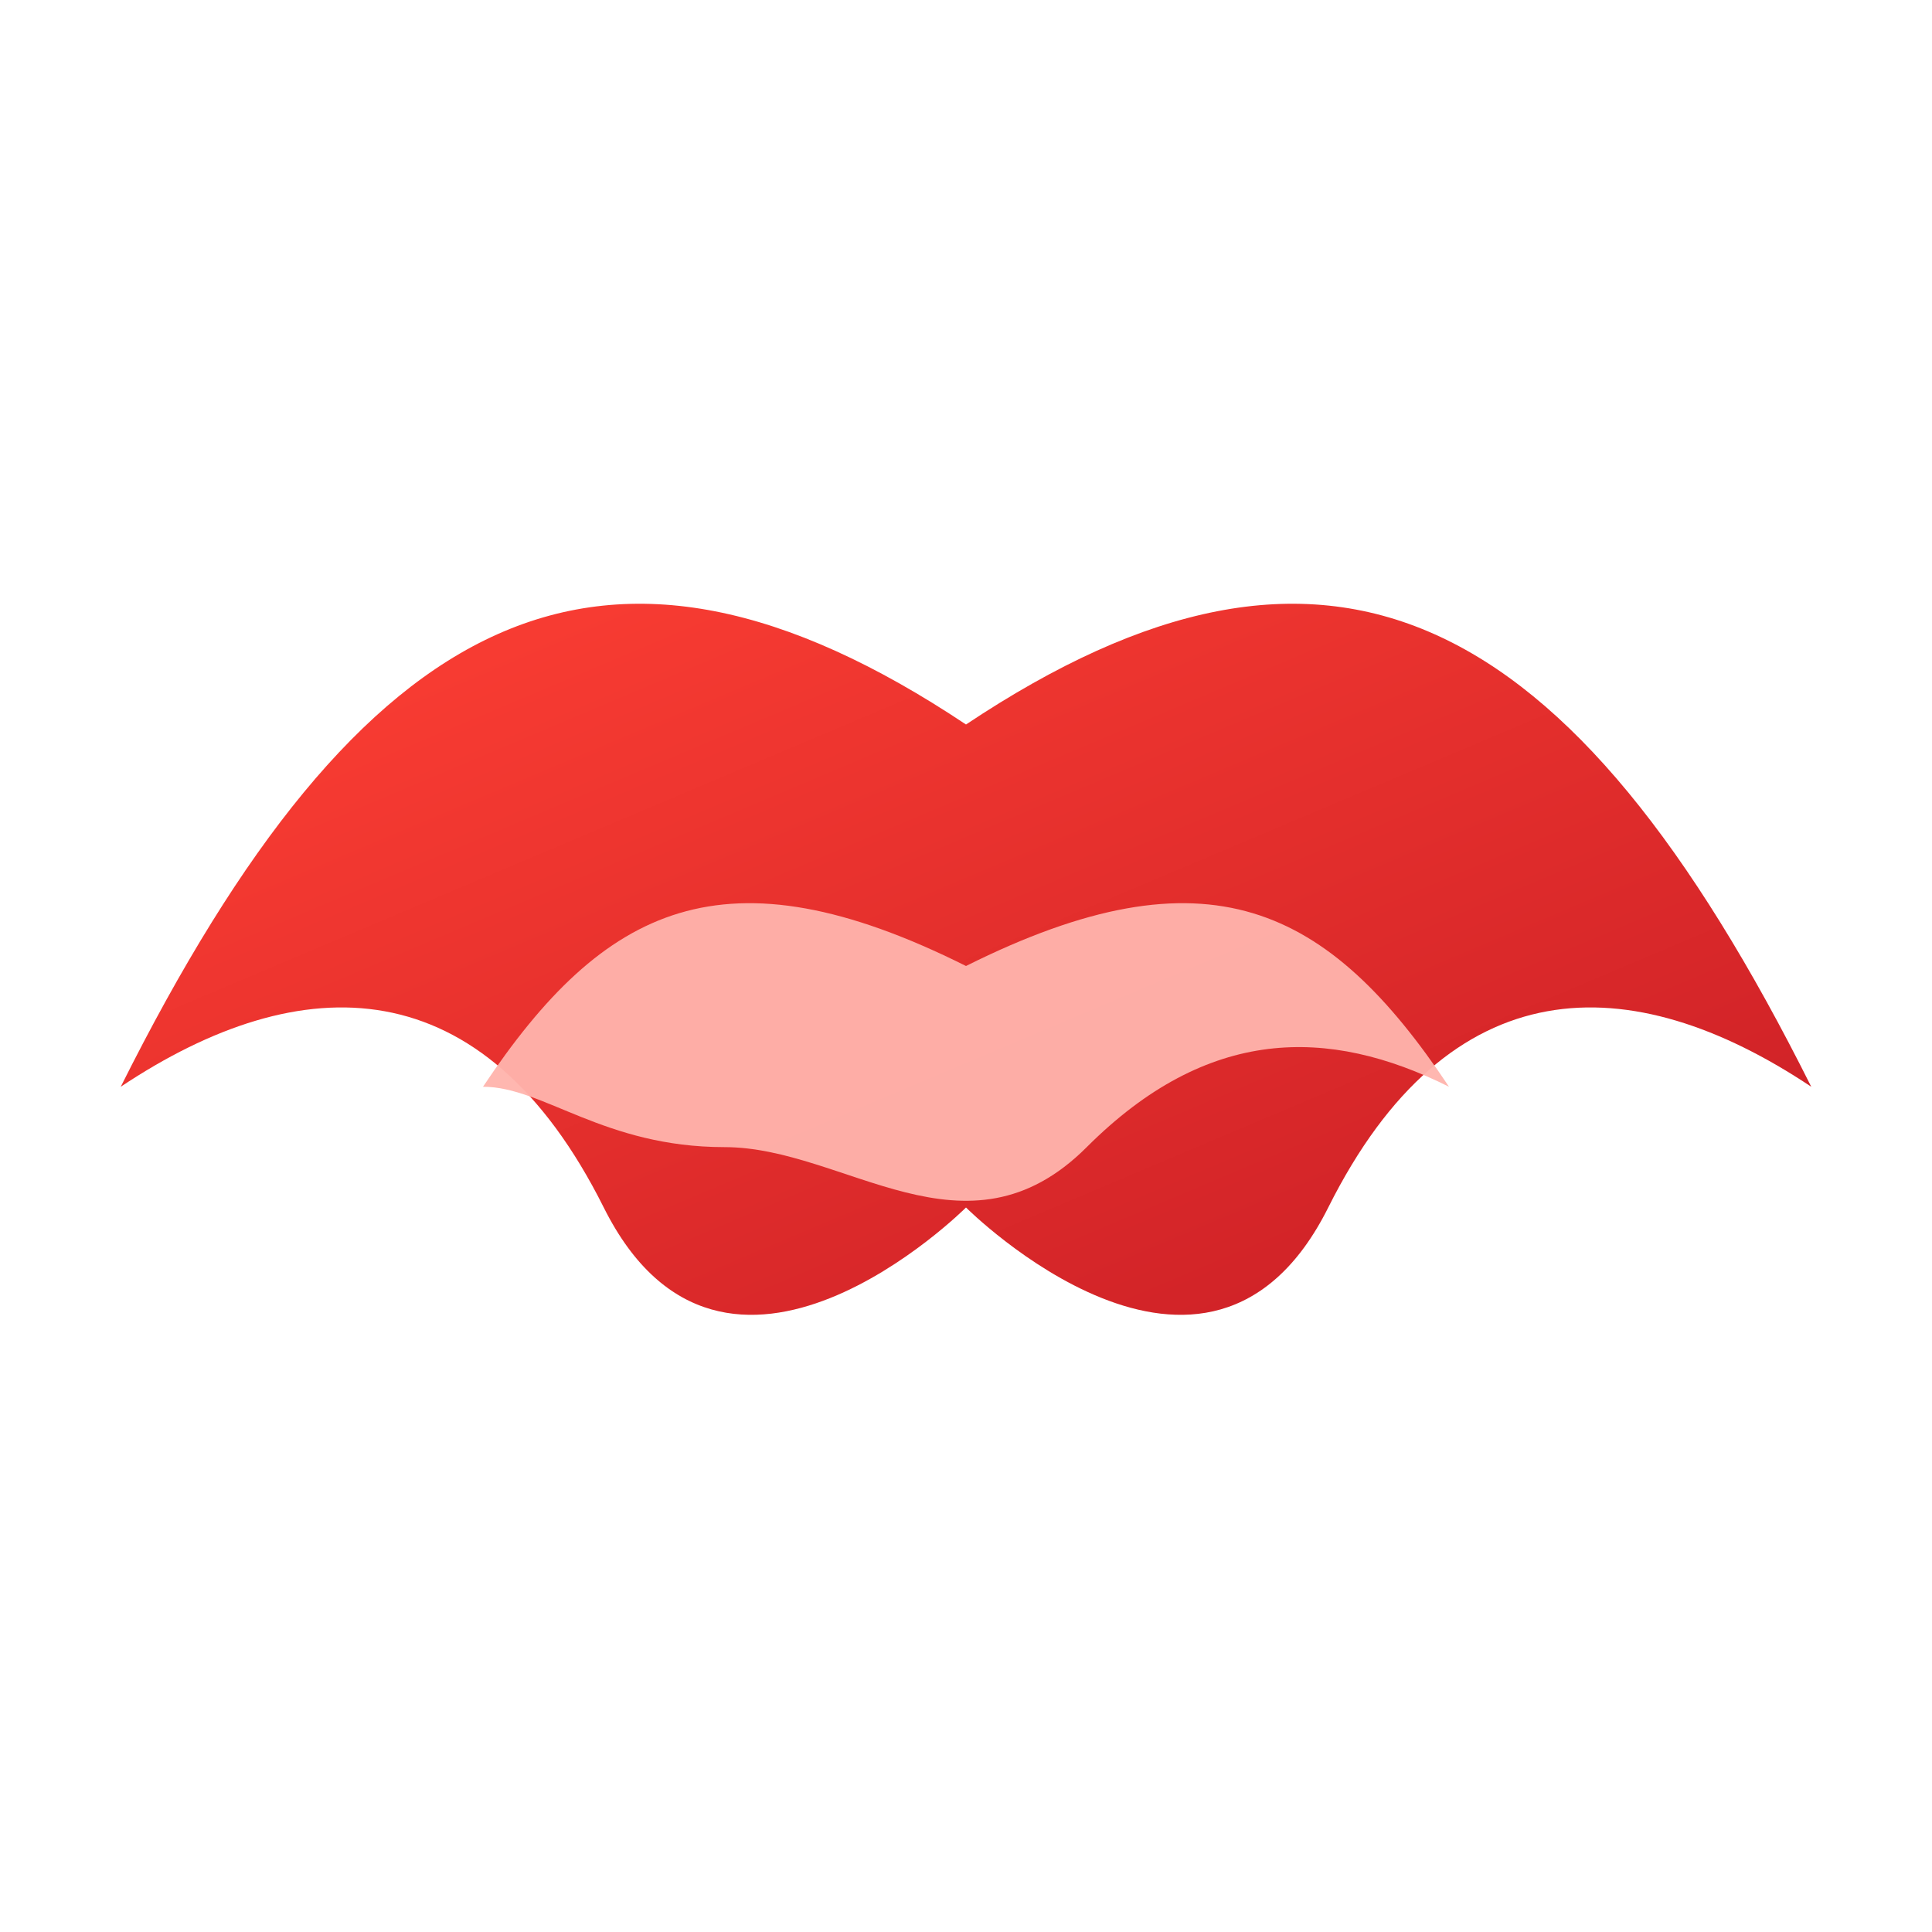
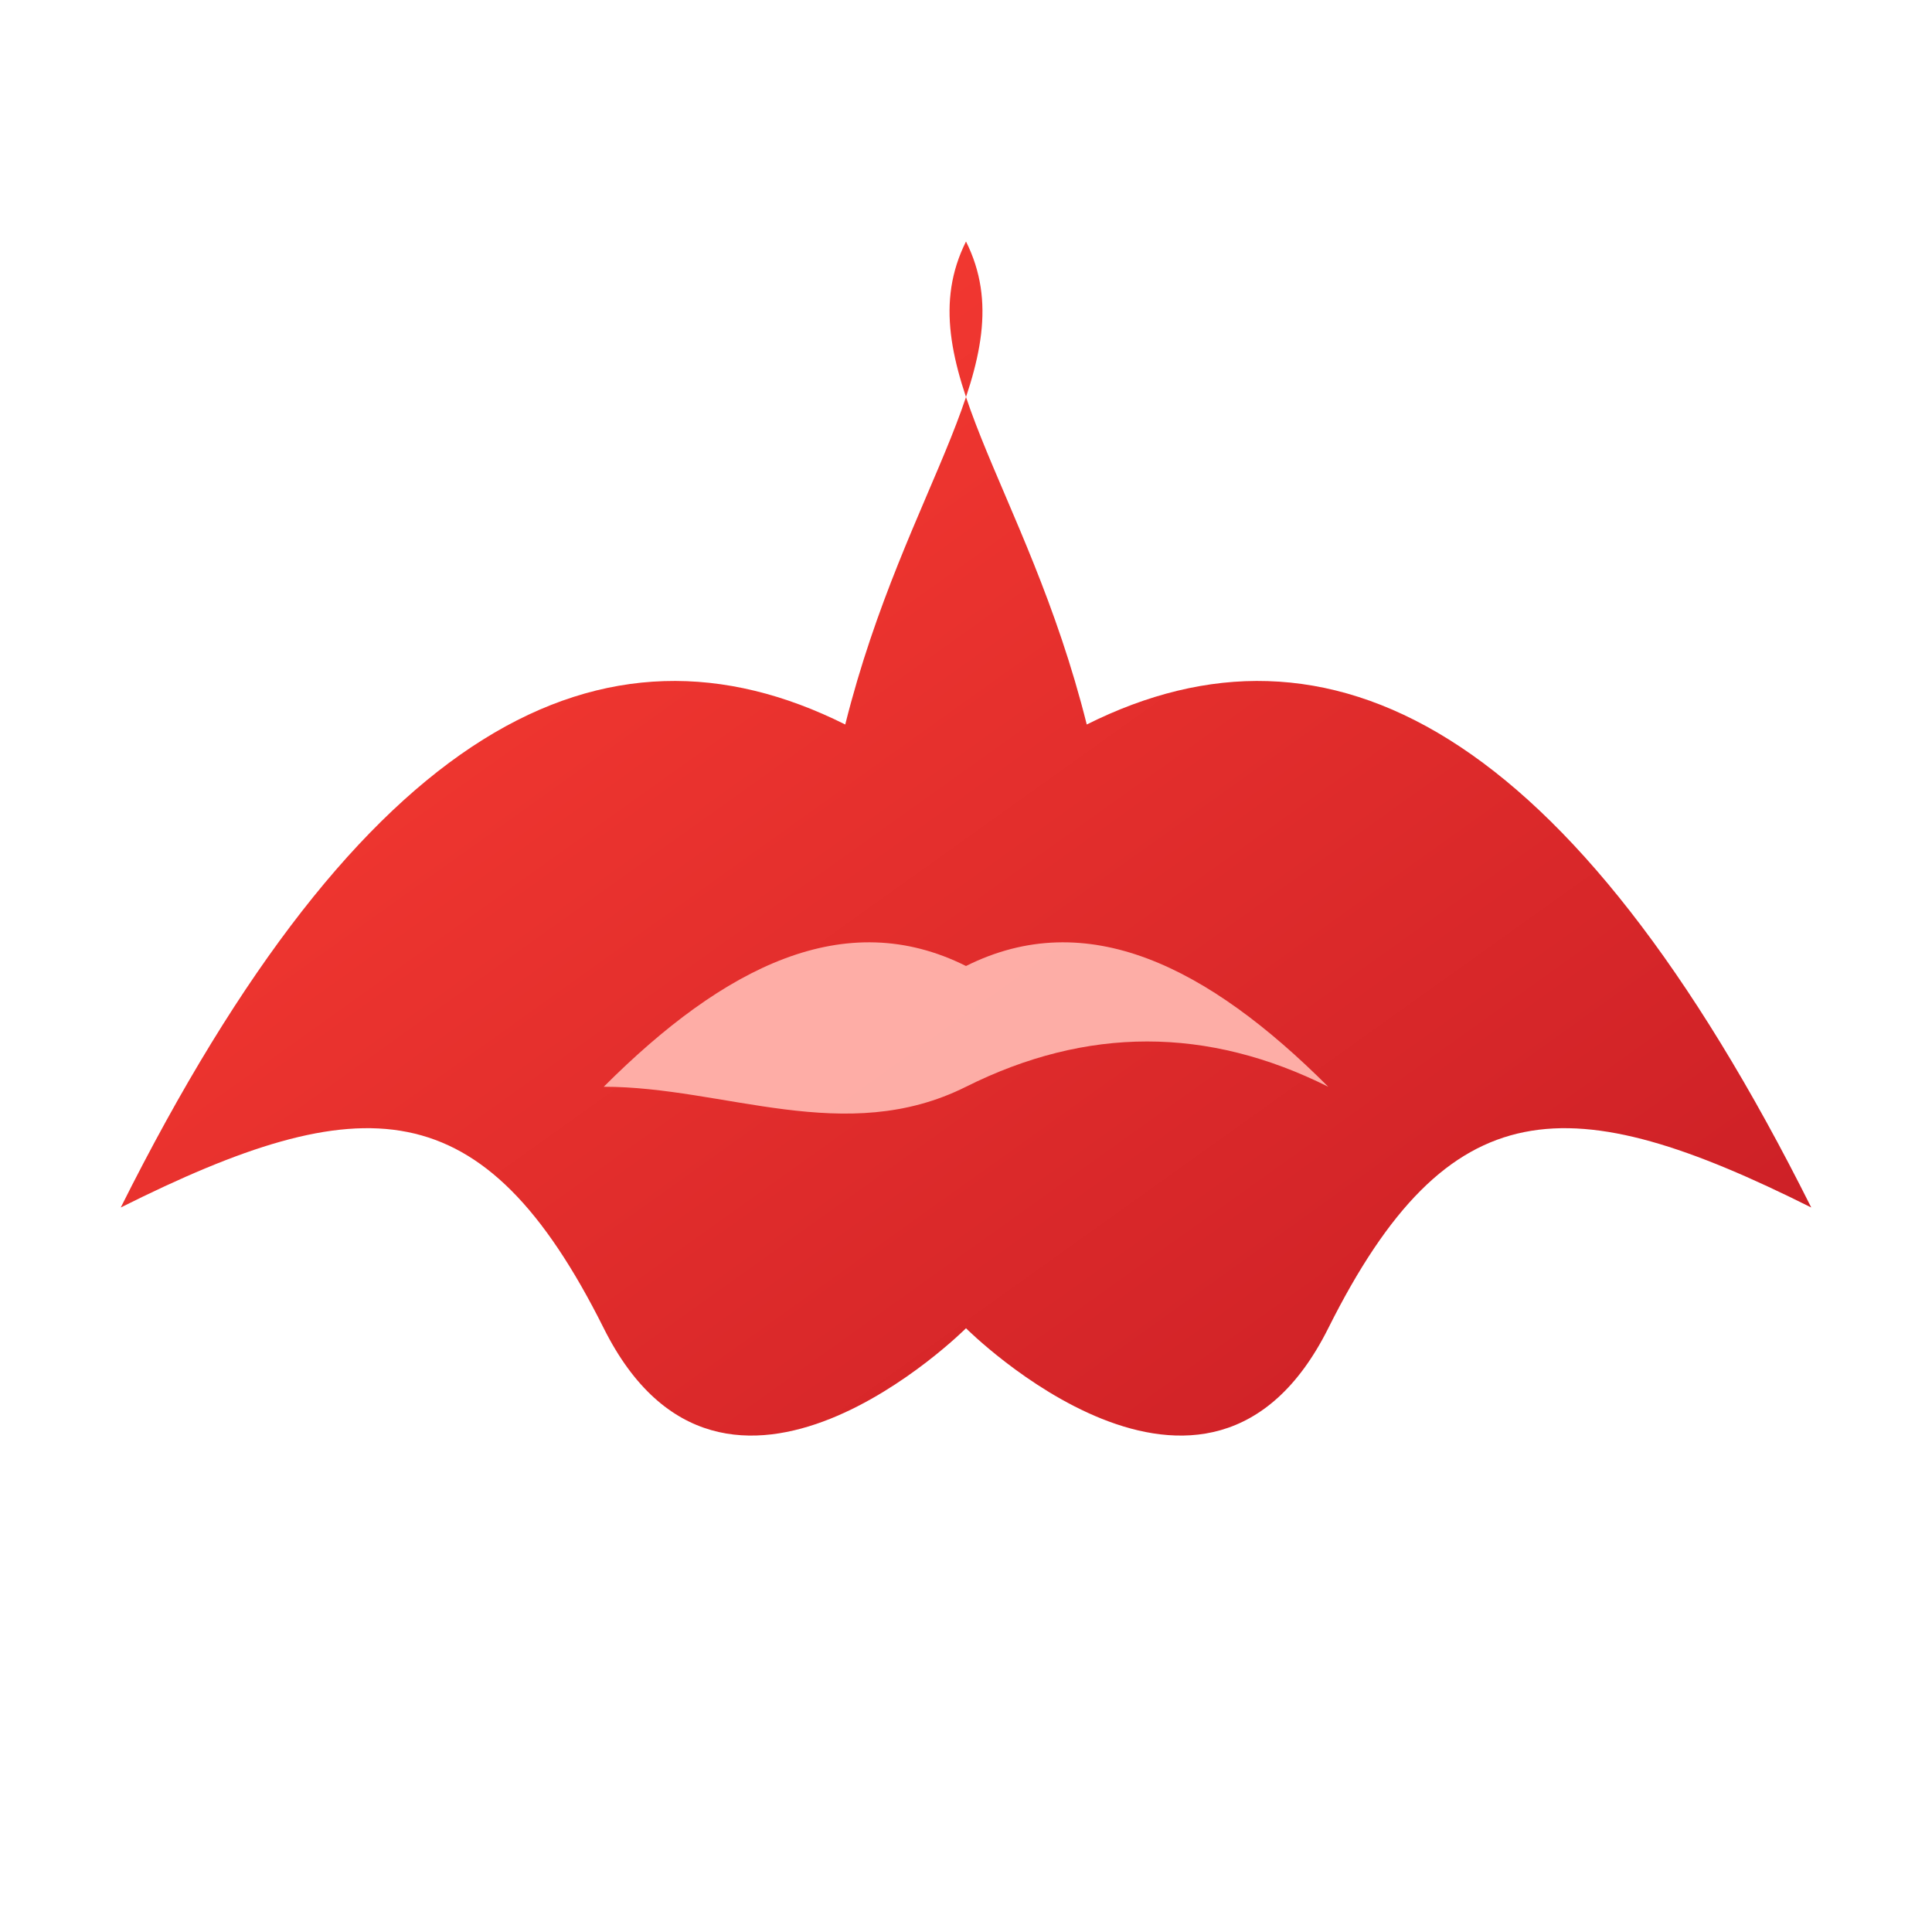
<svg xmlns="http://www.w3.org/2000/svg" viewBox="0 0 32 32">
  <defs>
    <linearGradient id="batGrad" x1="0%" y1="0%" x2="100%" y2="100%">
      <stop offset="0%" stop-color="#ff4034" />
      <stop offset="100%" stop-color="#c81d25" />
    </linearGradient>
  </defs>
-   <path d="M2 18 C6 10 10 8 16 12 C22 8 26 10 30 18 C27 16 24 16 22 20 C20 24 16 20 16 20 C16 20 12 24 10 20 C8 16 5 16 2 18 Z" fill="url(#batGrad)" />
-   <path d="M8 18 C10 15 12 14 16 16 C20 14 22 15 24 18 C22 17 20 17 18 19 C16 21 14 19 12 19 C10 19 9 18 8 18 Z" fill="#ffb3ac" opacity="0.95" />
+   <path d="M2 20 C6 12 10 10 14 12 C15 8 17 6 16 4 C15 6 17 8 18 12 C22 10 26 12 30 20 C26 18 24 18 22 22 C20 26 16 22 16 22 C16 22 12 26 10 22 C8 18 6 18 2 20 Z" fill="url(#batGrad)" />
+   <path d="M10 18 C12 16 14 15 16 16 C18 15 20 16 22 18 C20 17 18 17 16 18 C14 19 12 18 10 18 Z" fill="#ffb3ac" opacity="0.95" />
</svg>
